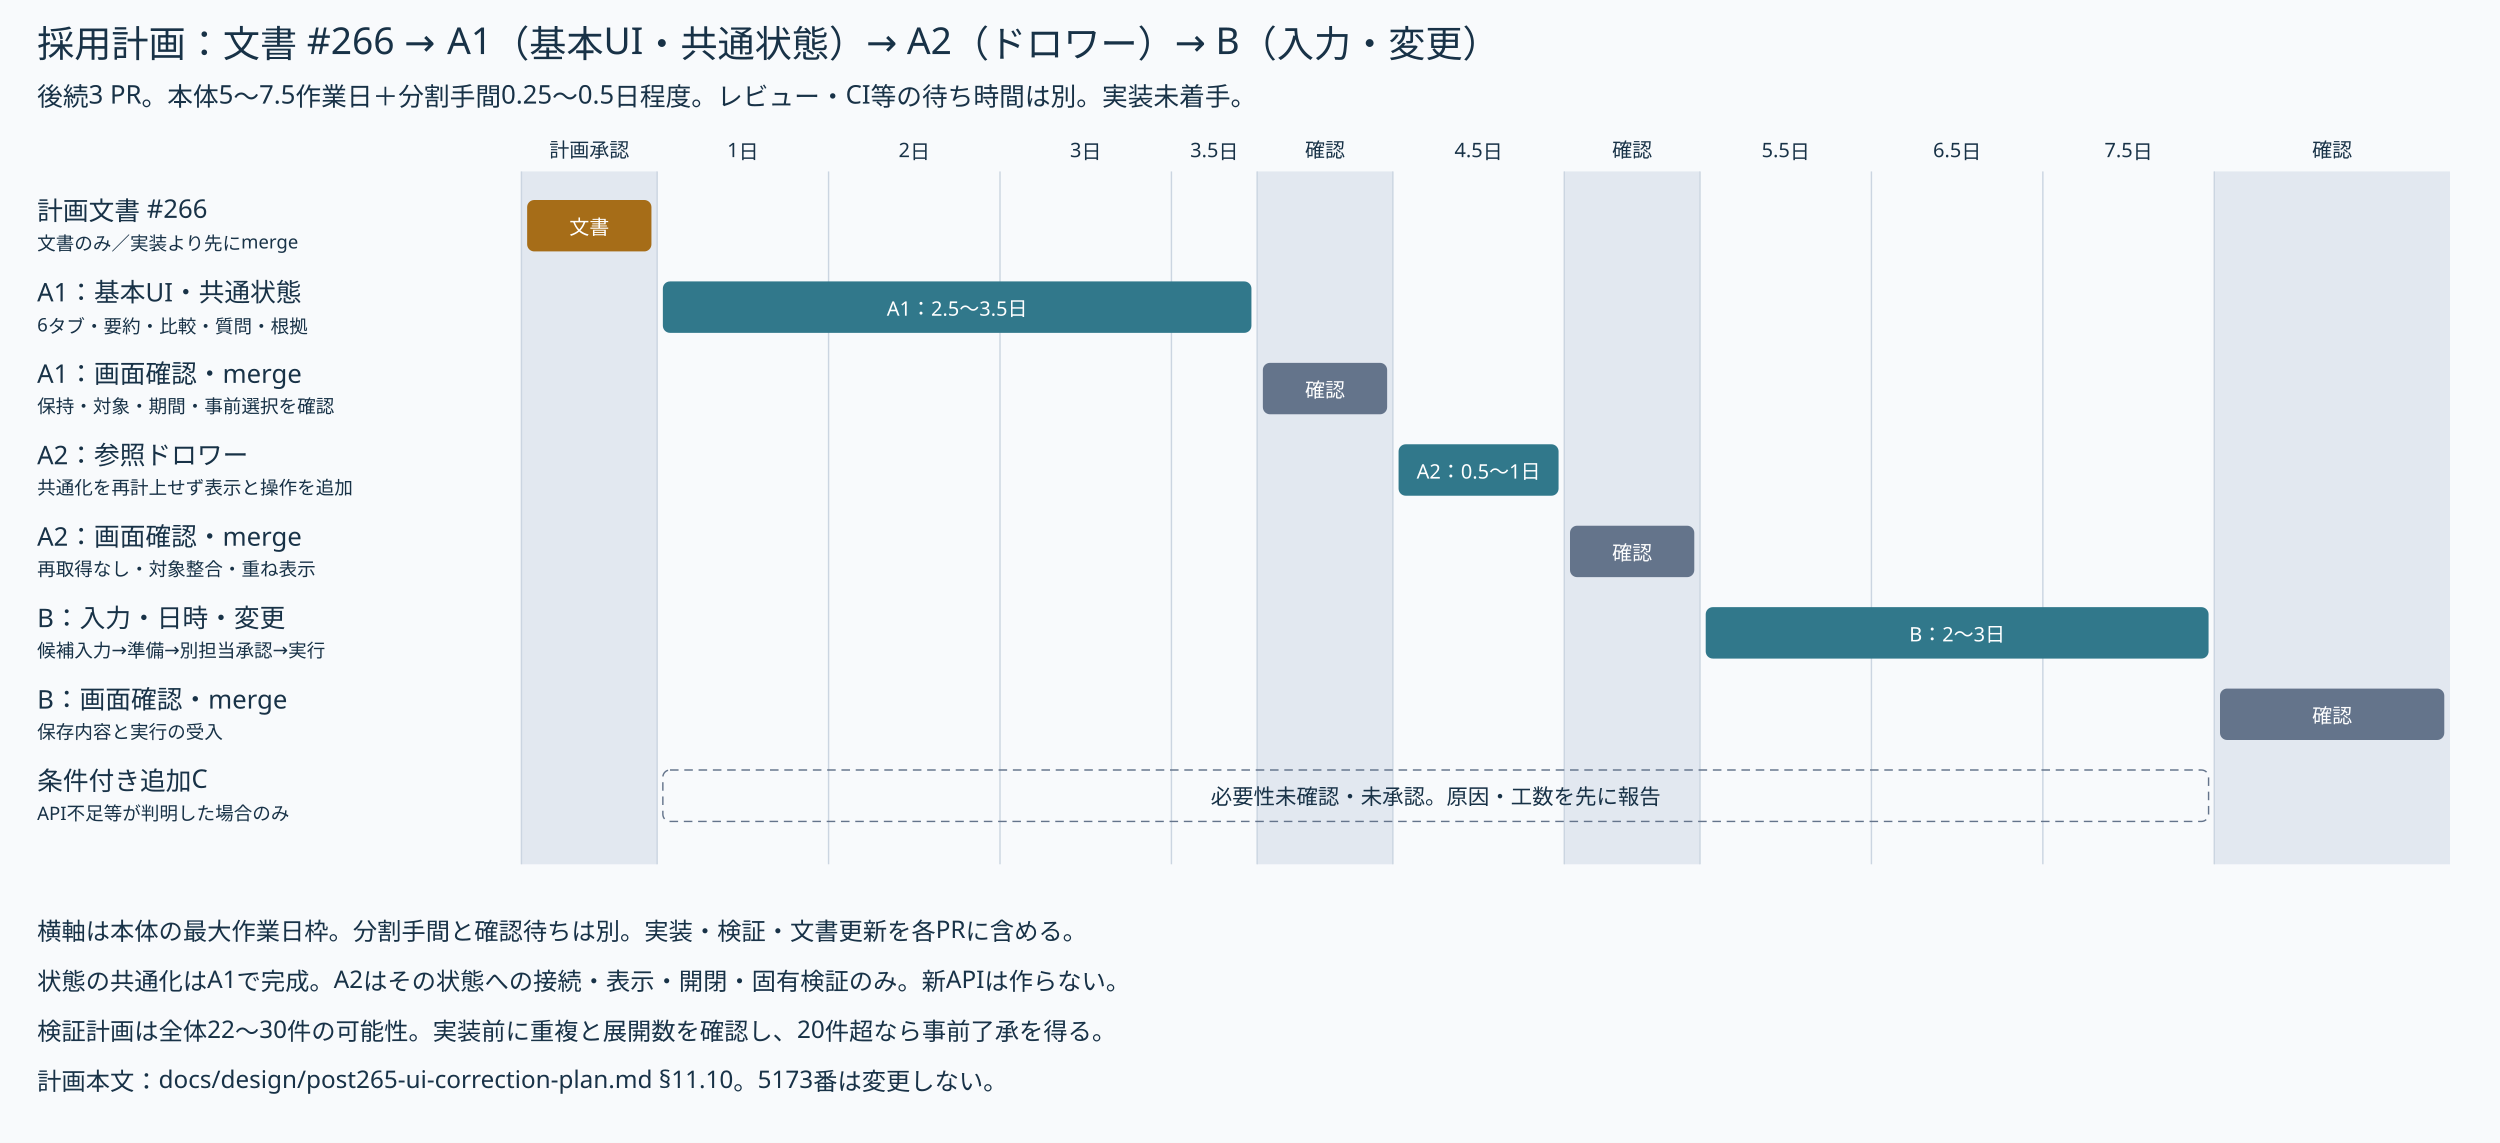
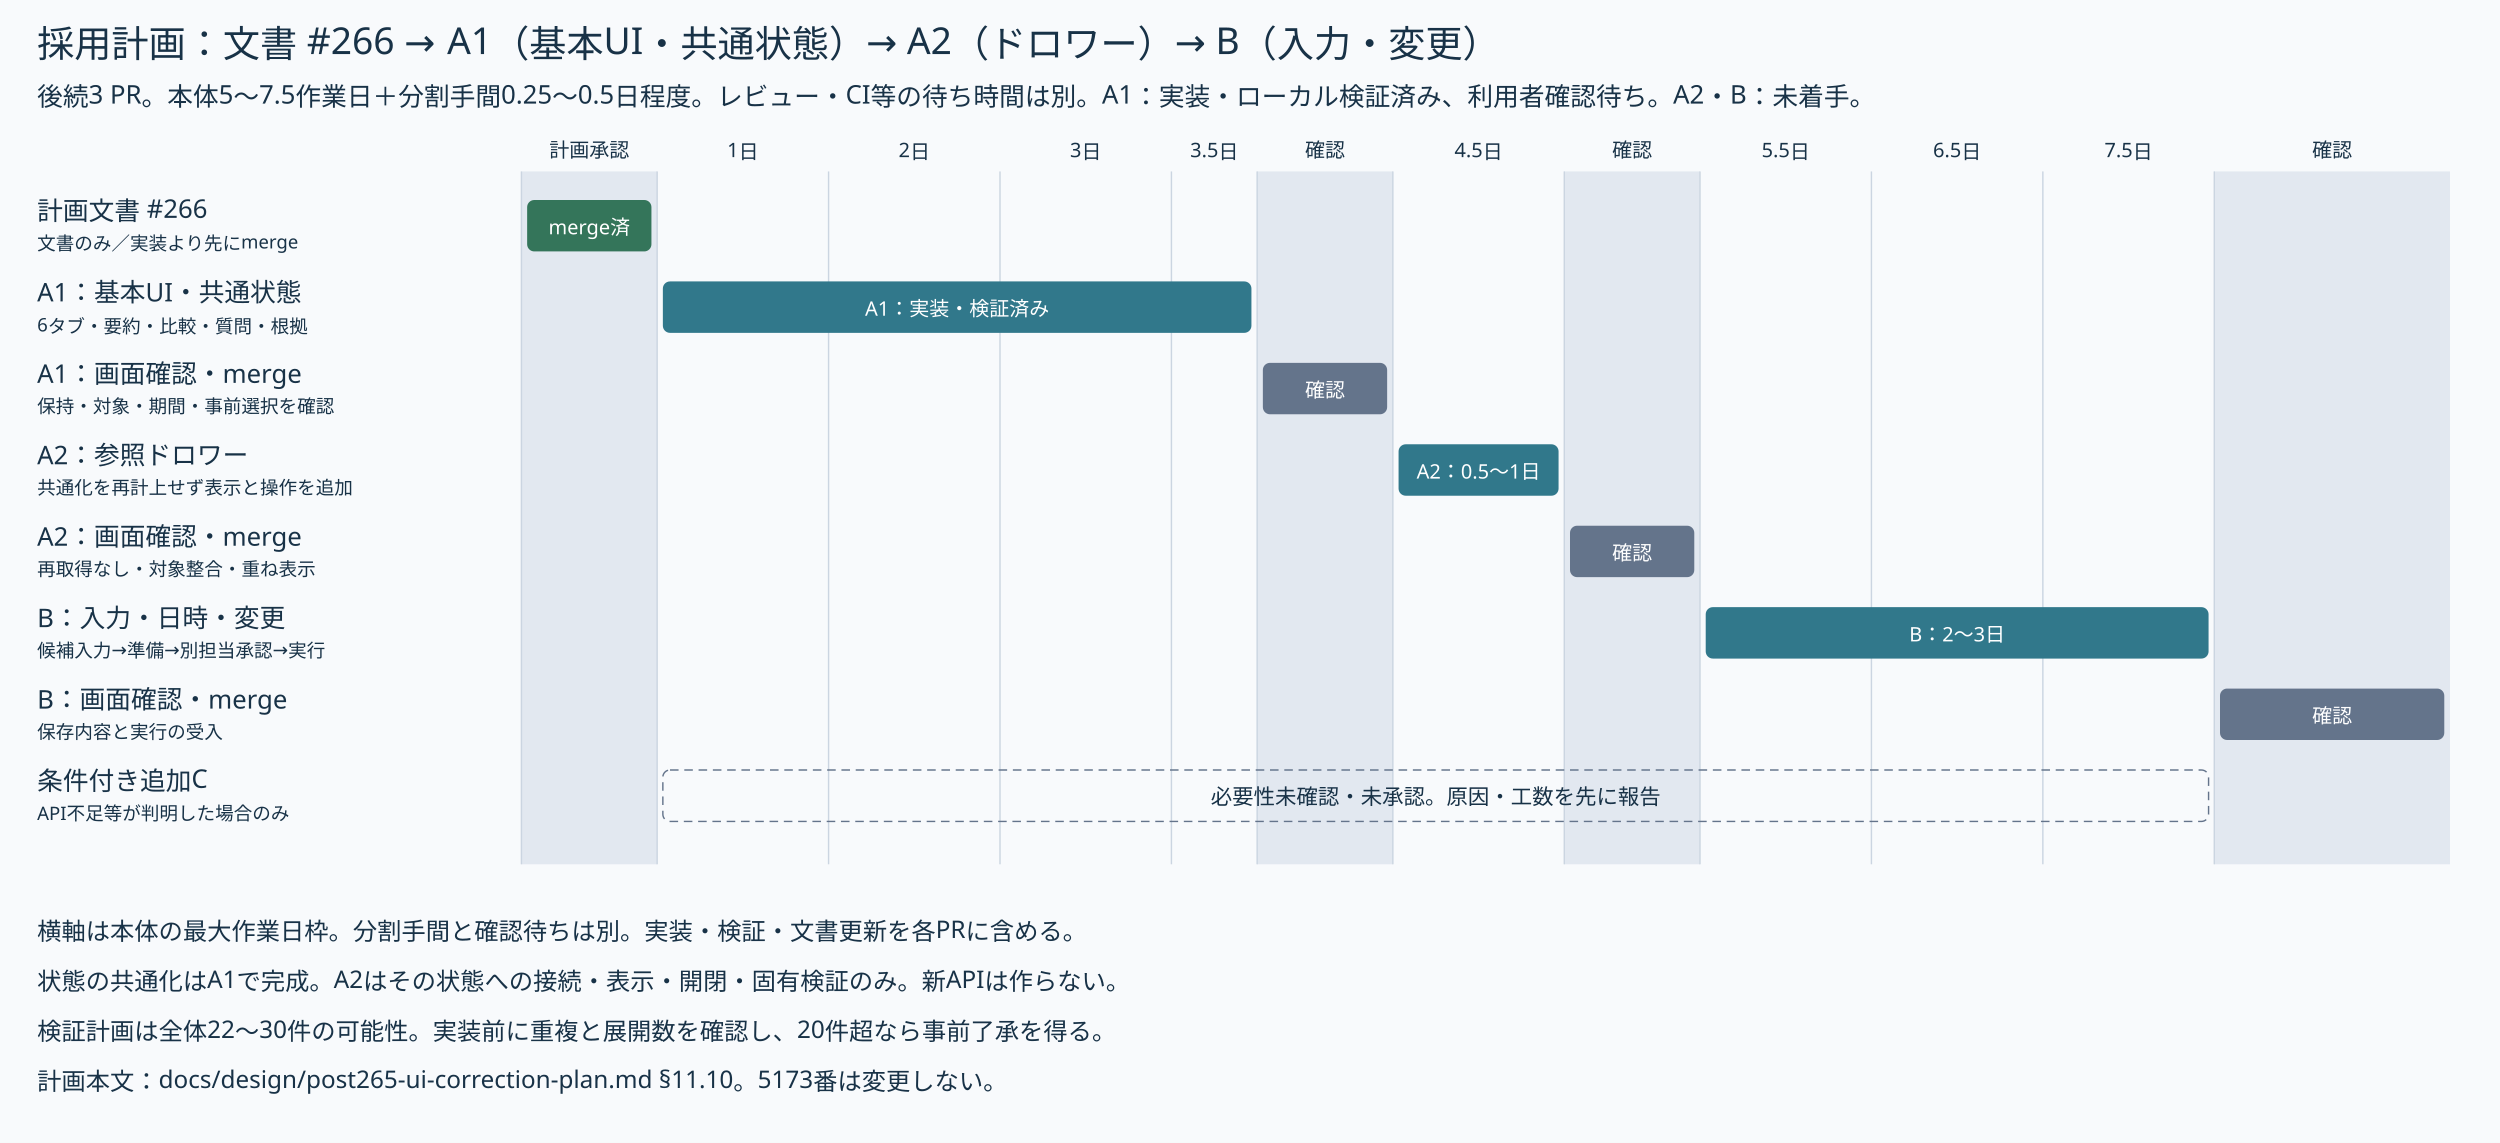
<svg xmlns="http://www.w3.org/2000/svg" width="1750" height="800" viewBox="0 0 1750 800" role="img" aria-labelledby="title desc">
  <rect width="1750" height="800" fill="#f8fafc" />
  <g font-family="sans-serif" fill="#183247">
    <text x="26" y="40" font-size="26">採用計画：文書 #266 → A1（基本UI・共通状態）→ A2（ドロワー）→ B（入力・変更）</text>
-     <text x="26" y="74" font-size="18">後続3 PR。本体5〜7.5作業日＋分割手間0.25〜0.5日程度。レビュー・CI等の待ち時間は別。実装未着手。</text>
+     <text x="26" y="74" font-size="18">後続3 PR。本体5〜7.5作業日＋分割手間0.25〜0.5日程度。レビュー・CI等の待ち時間は別。A1：実装・ローカル検証済み、利用者確認待ち。A2・B：未着手。</text>
    <rect x="365" y="120" width="95" height="485" fill="#e2e8f0" />
    <path d="M365 120V605" stroke="#cbd5e1" />
    <text x="412.5" y="110" text-anchor="middle" font-size="14">計画承認</text>
    <path d="M460 120V605" stroke="#cbd5e1" />
    <text x="520.0" y="110" text-anchor="middle" font-size="14">1日</text>
    <path d="M580 120V605" stroke="#cbd5e1" />
    <text x="640.0" y="110" text-anchor="middle" font-size="14">2日</text>
    <path d="M700 120V605" stroke="#cbd5e1" />
    <text x="760.0" y="110" text-anchor="middle" font-size="14">3日</text>
    <path d="M820 120V605" stroke="#cbd5e1" />
    <text x="850.0" y="110" text-anchor="middle" font-size="14">3.5日</text>
    <rect x="880" y="120" width="95" height="485" fill="#e2e8f0" />
    <path d="M880 120V605" stroke="#cbd5e1" />
    <text x="927.5" y="110" text-anchor="middle" font-size="14">確認</text>
    <path d="M975 120V605" stroke="#cbd5e1" />
    <text x="1035.0" y="110" text-anchor="middle" font-size="14">4.5日</text>
    <rect x="1095" y="120" width="95" height="485" fill="#e2e8f0" />
    <path d="M1095 120V605" stroke="#cbd5e1" />
    <text x="1142.5" y="110" text-anchor="middle" font-size="14">確認</text>
    <path d="M1190 120V605" stroke="#cbd5e1" />
    <text x="1250.0" y="110" text-anchor="middle" font-size="14">5.5日</text>
    <path d="M1310 120V605" stroke="#cbd5e1" />
    <text x="1370.0" y="110" text-anchor="middle" font-size="14">6.5日</text>
    <path d="M1430 120V605" stroke="#cbd5e1" />
    <text x="1490.0" y="110" text-anchor="middle" font-size="14">7.5日</text>
    <rect x="1550" y="120" width="165" height="485" fill="#e2e8f0" />
    <path d="M1550 120V605" stroke="#cbd5e1" />
    <text x="1632.5" y="110" text-anchor="middle" font-size="14">確認</text>
    <text x="26" y="154" font-size="18">計画文書 #266</text>
    <text x="26" y="175" font-size="13">文書のみ／実装より先にmerge</text>
-     <rect x="369" y="140" width="87" height="36" rx="5" fill="#a66d18" />
-     <text x="412.5" y="164" text-anchor="middle" font-size="14" fill="white">文書</text>
+     <rect x="369" y="140" width="87" height="36" rx="5" fill="#34755a" />
+     <text x="412.5" y="164" text-anchor="middle" font-size="14" fill="white">merge済</text>
    <text x="26" y="211" font-size="18">A1：基本UI・共通状態</text>
    <text x="26" y="232" font-size="13">6タブ・要約・比較・質問・根拠</text>
    <rect x="464" y="197" width="412" height="36" rx="5" fill="#31788b" />
-     <text x="670.0" y="221" text-anchor="middle" font-size="14" fill="white">A1：2.5〜3.5日</text>
+     <text x="670.0" y="221" text-anchor="middle" font-size="14" fill="white">A1：実装・検証済み</text>
    <text x="26" y="268" font-size="18">A1：画面確認・merge</text>
    <text x="26" y="289" font-size="13">保持・対象・期間・事前選択を確認</text>
    <rect x="884" y="254" width="87" height="36" rx="5" fill="#64748b" />
    <text x="927.5" y="278" text-anchor="middle" font-size="14" fill="white">確認</text>
    <text x="26" y="325" font-size="18">A2：参照ドロワー</text>
    <text x="26" y="346" font-size="13">共通化を再計上せず表示と操作を追加</text>
    <rect x="979" y="311" width="112" height="36" rx="5" fill="#31788b" />
    <text x="1035.0" y="335" text-anchor="middle" font-size="14" fill="white">A2：0.5〜1日</text>
    <text x="26" y="382" font-size="18">A2：画面確認・merge</text>
    <text x="26" y="403" font-size="13">再取得なし・対象整合・重ね表示</text>
    <rect x="1099" y="368" width="87" height="36" rx="5" fill="#64748b" />
    <text x="1142.5" y="392" text-anchor="middle" font-size="14" fill="white">確認</text>
    <text x="26" y="439" font-size="18">B：入力・日時・変更</text>
    <text x="26" y="460" font-size="13">候補入力→準備→別担当承認→実行</text>
    <rect x="1194" y="425" width="352" height="36" rx="5" fill="#31788b" />
    <text x="1370.0" y="449" text-anchor="middle" font-size="14" fill="white">B：2〜3日</text>
    <text x="26" y="496" font-size="18">B：画面確認・merge</text>
    <text x="26" y="517" font-size="13">保存内容と実行の受入</text>
    <rect x="1554" y="482" width="157" height="36" rx="5" fill="#64748b" />
    <text x="1632.5" y="506" text-anchor="middle" font-size="14" fill="white">確認</text>
    <text x="26" y="553" font-size="18">条件付き追加C</text>
    <text x="26" y="574" font-size="13">API不足等が判明した場合のみ</text>
    <rect x="464" y="539" width="1082" height="36" rx="5" fill="none" stroke="#64748b" stroke-dasharray="6 4" />
    <text x="1005.0" y="563" text-anchor="middle" font-size="15">必要性未確認・未承認。原因・工数を先に報告</text>
    <text x="26" y="658" font-size="17">横軸は本体の最大作業日枠。分割手間と確認待ちは別。実装・検証・文書更新を各PRに含める。</text>
    <text x="26" y="693" font-size="17">状態の共通化はA1で完成。A2はその状態への接続・表示・開閉・固有検証のみ。新APIは作らない。</text>
    <text x="26" y="728" font-size="17">検証計画は全体22〜30件の可能性。実装前に重複と展開数を確認し、20件超なら事前了承を得る。</text>
    <text x="26" y="763" font-size="17">計画本文：docs/design/post265-ui-correction-plan.md §11.10。5173番は変更しない。</text>
  </g>
</svg>
